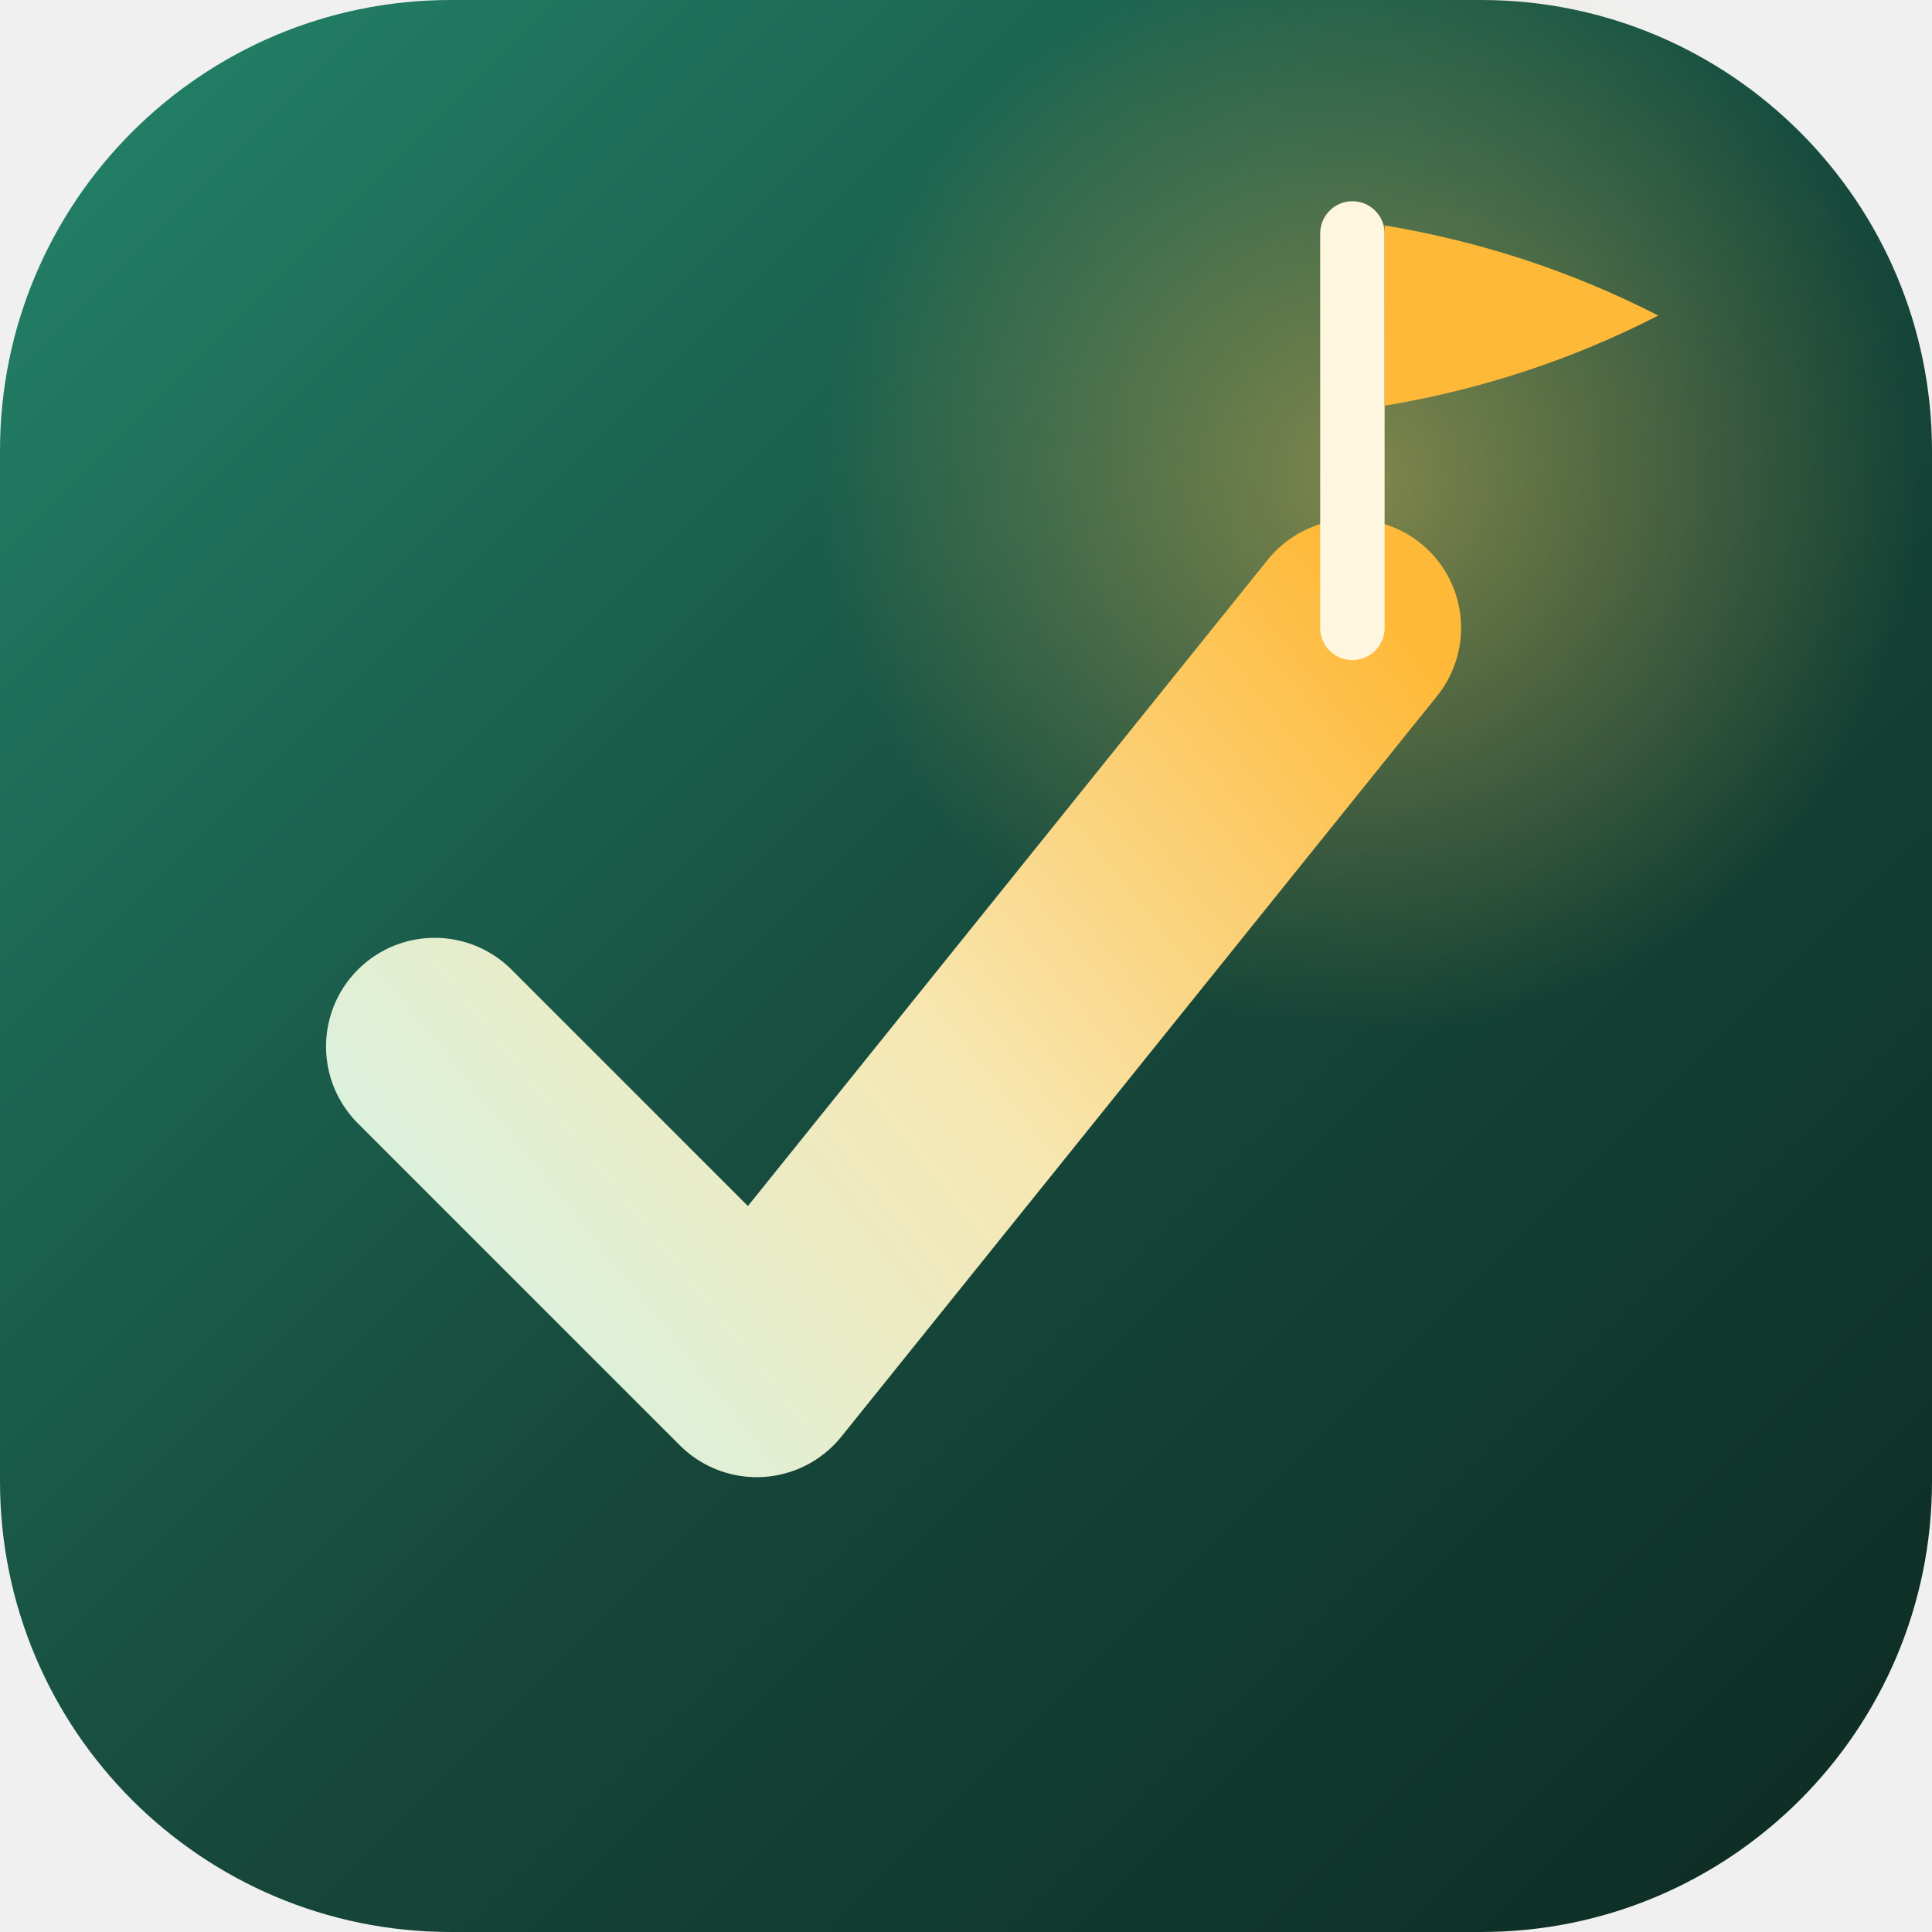
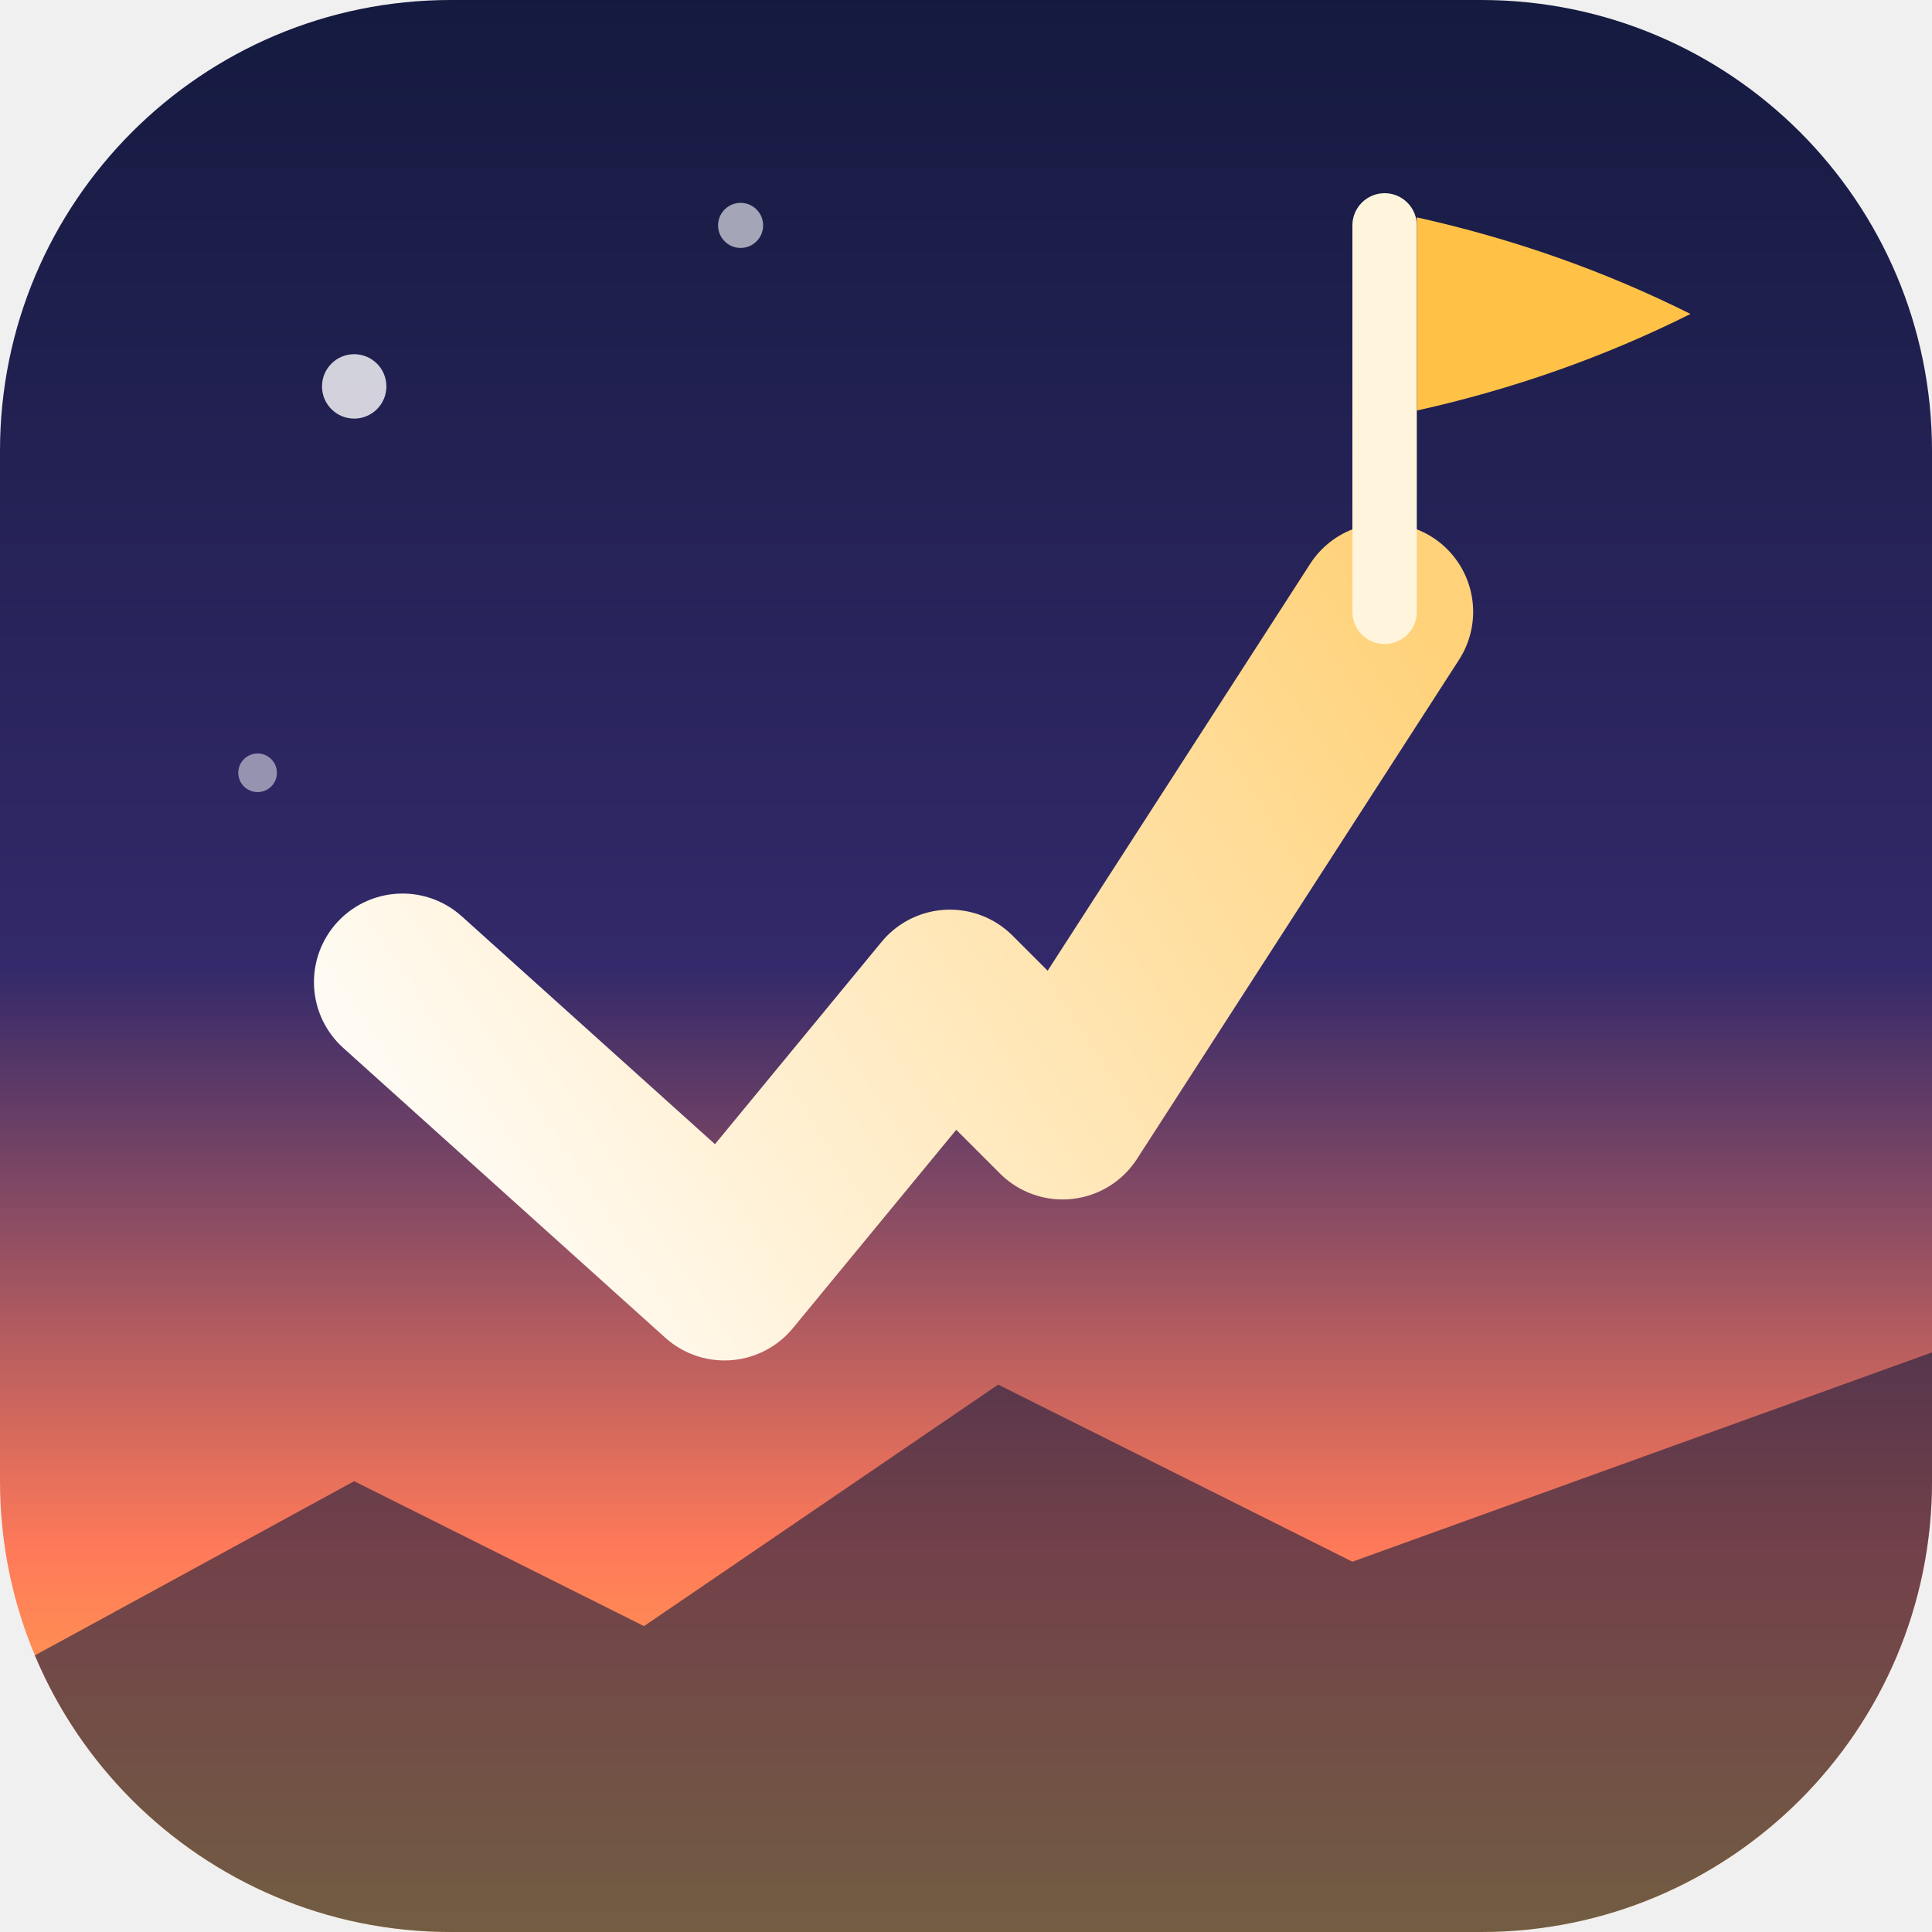
- <svg xmlns="http://www.w3.org/2000/svg" viewBox="0 0 120 120" role="img" aria-label="Logo Plan DCG : une coche qui monte jusqu'au drapeau">
+ <svg xmlns="http://www.w3.org/2000/svg" viewBox="0 0 120 120" role="img" aria-label="Logo Plan DCG : une coche qui devient une crête et monte jusqu’au drapeau">
  <defs>
-     <linearGradient id="lg-bg" x1="0" y1="0" x2="1" y2="1">
-       <stop offset="0" stop-color="#23856a" />
-       <stop offset=".55" stop-color="#16473a" />
-       <stop offset="1" stop-color="#0d2a22" />
+     <linearGradient id="a" x1="0" y1="0" x2="0" y2="1">
+       <stop offset="0" stop-color="#141a3f" />
+       <stop offset=".5" stop-color="#33296a" />
+       <stop offset=".8" stop-color="#ff7a59" />
+       <stop offset="1" stop-color="#ffc247" />
    </linearGradient>
-     <radialGradient id="lg-sun" cx=".5" cy=".5" r=".5">
-       <stop offset="0" stop-color="#ffc857" stop-opacity=".45" />
-       <stop offset="1" stop-color="#ffc857" stop-opacity="0" />
-     </radialGradient>
-     <linearGradient id="lg-st" x1="26" y1="86" x2="86" y2="38" gradientUnits="userSpaceOnUse">
-       <stop offset="0" stop-color="#d6f3e5" />
-       <stop offset=".5" stop-color="#f7e7b2" />
-       <stop offset="1" stop-color="#ffb938" />
+     <linearGradient id="b" x1="24" y1="80" x2="88" y2="38" gradientUnits="userSpaceOnUse">
+       <stop offset="0" stop-color="#ffffff" />
+       <stop offset="1" stop-color="#ffd27a" />
    </linearGradient>
+     <clipPath id="c">
+       <rect width="120" height="120" rx="28" />
+     </clipPath>
  </defs>
-   <rect width="120" height="120" rx="28" fill="url(#lg-bg)" />
-   <circle cx="85" cy="30" r="34" fill="url(#lg-sun)" />
-   <path d="M27 65 L47 85 L84 39" fill="none" stroke="url(#lg-st)" stroke-width="13.5" stroke-linecap="round" stroke-linejoin="round" />
-   <path d="M84 39 V14.5" stroke="#fff6e0" stroke-width="4" stroke-linecap="round" />
-   <path d="M86 14 Q95 15.5 103 19.6 Q95 23.7 86 25.2 Z" fill="#ffb938" />
+   <g clip-path="url(#c)">
+     <rect width="120" height="120" fill="url(#a)" />
+     <circle cx="22" cy="24" r="2" fill="#fff" opacity=".8" />
+     <circle cx="46" cy="14" r="1.4" fill="#fff" opacity=".6" />
+     <circle cx="16" cy="48" r="1.2" fill="#fff" opacity=".5" />
+     <path d="M0 104 L22 92 L40 101 L62 86 L84 97 L120 84 V120 H0Z" fill="#141a3f" opacity=".6" />
+   </g>
+   <path d="M25 61 L45 79 L59 62 L66 69 L86 38" fill="none" stroke="url(#b)" stroke-width="11" stroke-linecap="round" stroke-linejoin="round" />
+   <path d="M86 38 V14" stroke="#fff4dc" stroke-width="4" stroke-linecap="round" />
+   <path d="M88 13.5 Q97 15.5 105 19.5 Q97 23.5 88 25.5 Z" fill="#ffc247" />
</svg>
